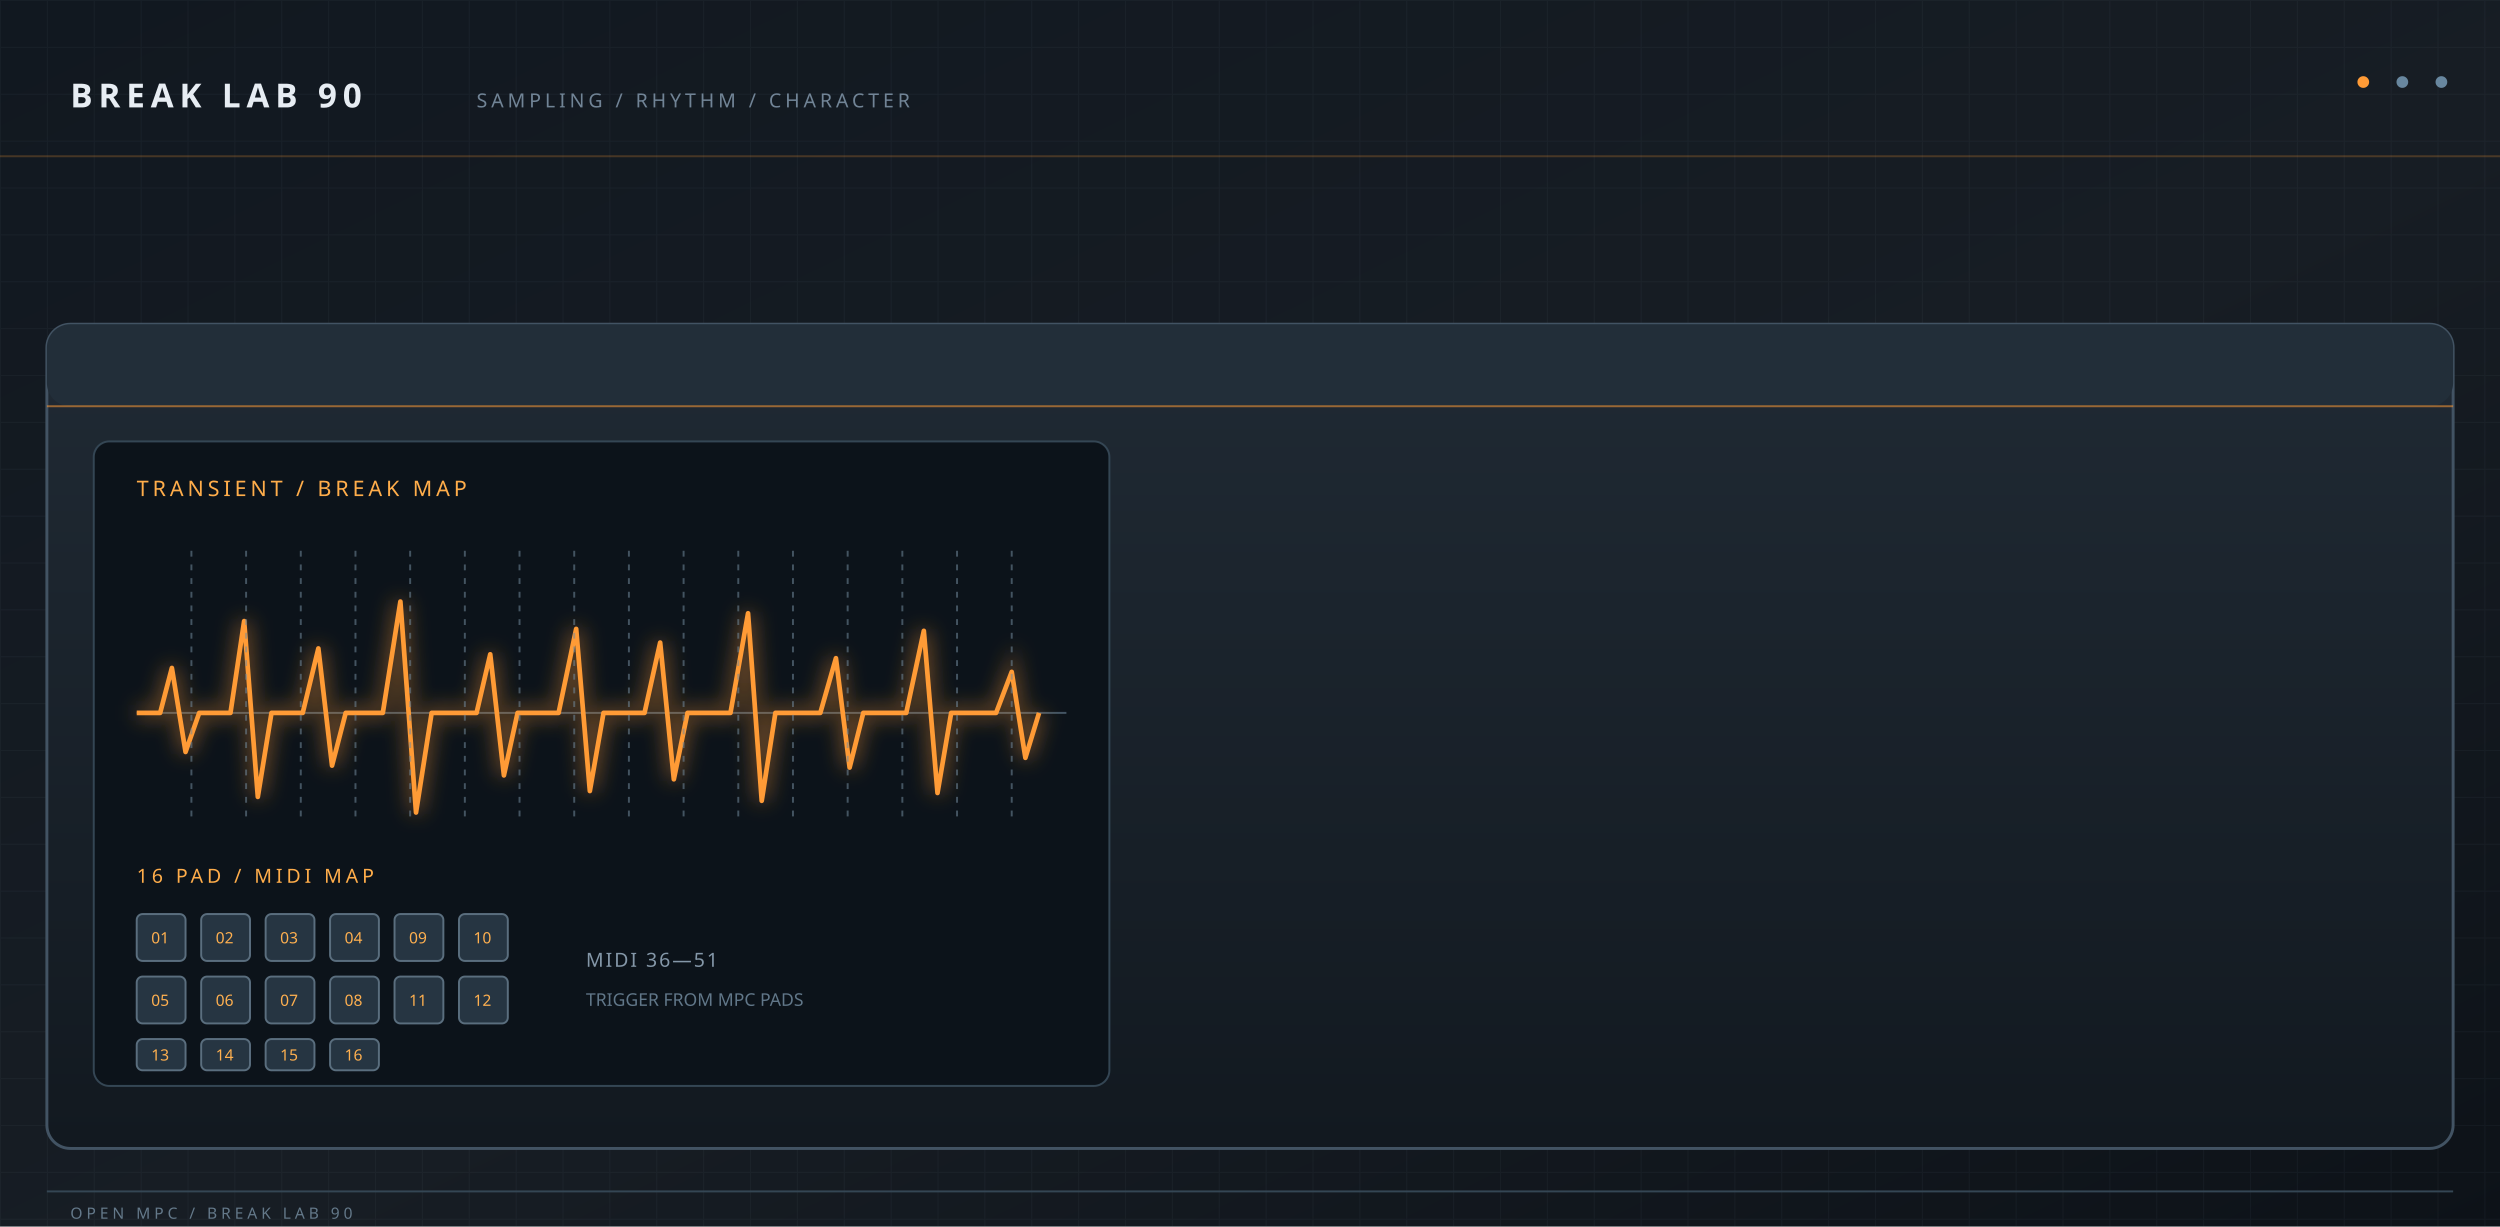
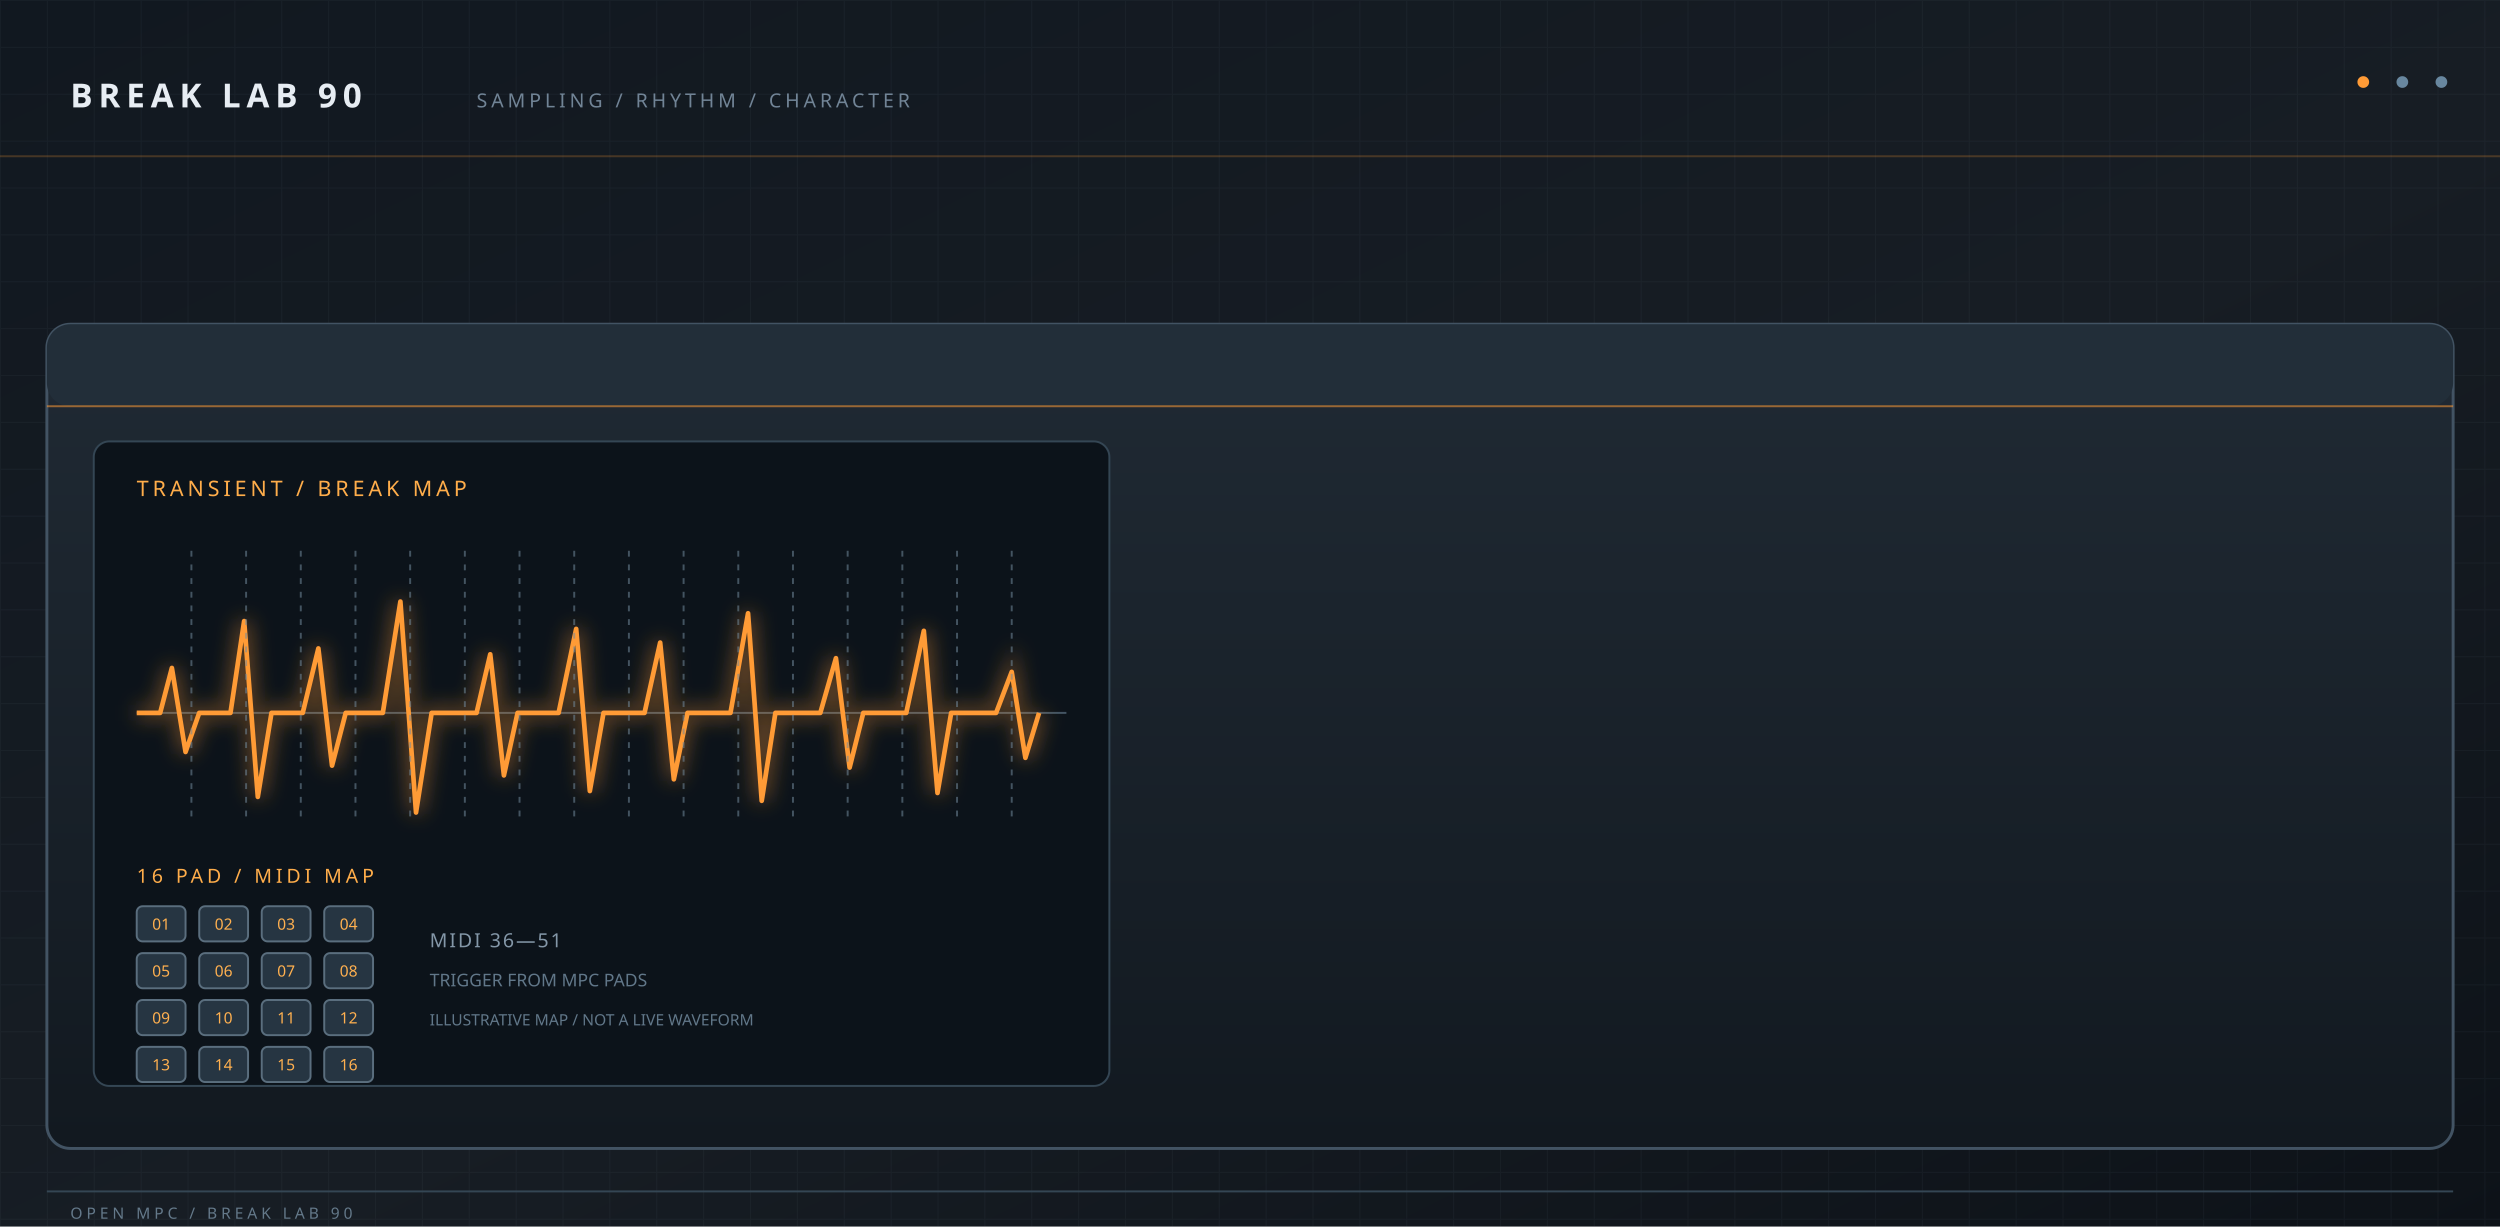
<svg xmlns="http://www.w3.org/2000/svg" width="1280" height="628" viewBox="0 0 1280 628">
  <defs>
    <linearGradient id="bg" x1="0" y1="0" x2="1" y2="1">
      <stop offset="0" stop-color="#111820" />
      <stop offset=".55" stop-color="#171d24" />
      <stop offset="1" stop-color="#0d1218" />
    </linearGradient>
    <linearGradient id="panel" x1="0" y1="0" x2="0" y2="1">
      <stop offset="0" stop-color="#202a34" />
      <stop offset="1" stop-color="#121920" />
    </linearGradient>
    <linearGradient id="amber" x1="0" y1="0" x2="1" y2="0">
      <stop stop-color="#ffb44c" />
      <stop offset="1" stop-color="#d56b24" />
    </linearGradient>
    <pattern id="grid" width="24" height="24" patternUnits="userSpaceOnUse">
      <path d="M24 0H0V24" fill="none" stroke="#8ba0b3" stroke-opacity=".055" />
    </pattern>
    <filter id="glow">
      <feGaussianBlur stdDeviation="5" />
    </filter>
  </defs>
  <rect width="1280" height="628" fill="url(#bg)" />
  <rect width="1280" height="628" fill="url(#grid)" />
  <path d="M0 80H1280" stroke="#ff9b36" stroke-opacity=".22" />
  <path d="M24 82H330" stroke="url(#amber)" stroke-width="3" />
  <circle cx="1210" cy="42" r="3" fill="#ff9b36" />
  <circle cx="1230" cy="42" r="3" fill="#68879f" />
  <circle cx="1250" cy="42" r="3" fill="#68879f" />
  <text x="36" y="55" fill="#e7edf3" font-family="sans-serif" font-size="17" font-weight="700" letter-spacing="3">BREAK LAB 90</text>
  <text x="244" y="55" fill="#718496" font-family="sans-serif" font-size="10" letter-spacing="2">SAMPLING / RHYTHM / CHARACTER</text>
  <rect x="24" y="166" width="1232" height="422" rx="12" fill="url(#panel)" stroke="#425363" stroke-width="1.5" />
  <rect x="24" y="166" width="1232" height="42" rx="12" fill="#222e39" />
  <path d="M24 208H1256" stroke="#ff9b36" stroke-opacity=".55" />
  <rect x="48" y="226" width="520" height="330" rx="8" fill="#0c131a" stroke="#344654" />
  <text x="70" y="254" fill="#ffad4a" font-family="sans-serif" font-size="11" letter-spacing="2">TRANSIENT / BREAK MAP</text>
  <path d="M70 365H546" stroke="#435564" />
  <path d="M70 365 L82 365 L88 342 L95 385 L102 365 L118 365 L125 318 L132 408 L139 365 L155 365 L163 332 L170 392 L177 365 L196 365 L205 308 L213 416 L221 365 L244 365 L251 335 L258 397 L265 365 L286 365 L295 322 L302 405 L309 365 L330 365 L338 329 L345 399 L352 365 L374 365 L383 314 L390 410 L397 365 L420 365 L428 337 L435 393 L442 365 L464 365 L473 323 L480 406 L487 365 L510 365 L518 344 L525 388 L532 365" fill="none" stroke="#ff9b36" stroke-width="2.4" stroke-linejoin="round" />
  <path d="M70 365 L82 365 L88 342 L95 385 L102 365 L118 365 L125 318 L132 408 L139 365 L155 365 L163 332 L170 392 L177 365 L196 365 L205 308 L213 416 L221 365 L244 365 L251 335 L258 397 L265 365 L286 365 L295 322 L302 405 L309 365 L330 365 L338 329 L345 399 L352 365 L374 365 L383 314 L390 410 L397 365 L420 365 L428 337 L435 393 L442 365 L464 365 L473 323 L480 406 L487 365 L510 365 L518 344 L525 388 L532 365" fill="none" stroke="#ff9b36" stroke-opacity=".35" stroke-width="7" filter="url(#glow)" />
  <g stroke="#71899b" stroke-opacity=".55" stroke-dasharray="3 4">
    <path d="M98 282V420" />
    <path d="M126 282V420" />
    <path d="M154 282V420" />
    <path d="M182 282V420" />
    <path d="M210 282V420" />
    <path d="M238 282V420" />
    <path d="M266 282V420" />
    <path d="M294 282V420" />
    <path d="M322 282V420" />
    <path d="M350 282V420" />
    <path d="M378 282V420" />
    <path d="M406 282V420" />
    <path d="M434 282V420" />
    <path d="M462 282V420" />
    <path d="M490 282V420" />
    <path d="M518 282V420" />
  </g>
  <text x="70" y="452" fill="#ffad4a" font-family="sans-serif" font-size="10" letter-spacing="2">16 PAD / MIDI MAP</text>
  <g fill="#263542" stroke="#5a6e7e" stroke-width="1">
-     <rect x="70" y="468" width="25" height="24" rx="3" />
-     <rect x="103" y="468" width="25" height="24" rx="3" />
-     <rect x="136" y="468" width="25" height="24" rx="3" />
-     <rect x="169" y="468" width="25" height="24" rx="3" />
-     <rect x="70" y="500" width="25" height="24" rx="3" />
-     <rect x="103" y="500" width="25" height="24" rx="3" />
-     <rect x="136" y="500" width="25" height="24" rx="3" />
-     <rect x="169" y="500" width="25" height="24" rx="3" />
-     <rect x="70" y="532" width="25" height="16" rx="3" />
-     <rect x="103" y="532" width="25" height="16" rx="3" />
-     <rect x="136" y="532" width="25" height="16" rx="3" />
-     <rect x="169" y="532" width="25" height="16" rx="3" />
-     <rect x="202" y="468" width="25" height="24" rx="3" />
-     <rect x="235" y="468" width="25" height="24" rx="3" />
-     <rect x="202" y="500" width="25" height="24" rx="3" />
-     <rect x="235" y="500" width="25" height="24" rx="3" />
+     <rect x="70" y="464" width="25" height="18" rx="3" />
+     <rect x="102" y="464" width="25" height="18" rx="3" />
+     <rect x="134" y="464" width="25" height="18" rx="3" />
+     <rect x="166" y="464" width="25" height="18" rx="3" />
+     <rect x="70" y="488" width="25" height="18" rx="3" />
+     <rect x="102" y="488" width="25" height="18" rx="3" />
+     <rect x="134" y="488" width="25" height="18" rx="3" />
+     <rect x="166" y="488" width="25" height="18" rx="3" />
+     <rect x="70" y="512" width="25" height="18" rx="3" />
+     <rect x="102" y="512" width="25" height="18" rx="3" />
+     <rect x="134" y="512" width="25" height="18" rx="3" />
+     <rect x="166" y="512" width="25" height="18" rx="3" />
+     <rect x="70" y="536" width="25" height="18" rx="3" />
+     <rect x="102" y="536" width="25" height="18" rx="3" />
+     <rect x="134" y="536" width="25" height="18" rx="3" />
+     <rect x="166" y="536" width="25" height="18" rx="3" />
  </g>
  <g fill="#ffb04f" font-family="sans-serif" font-size="8" text-anchor="middle">
-     <text x="82" y="483">01</text>
-     <text x="115" y="483">02</text>
-     <text x="148" y="483">03</text>
-     <text x="181" y="483">04</text>
-     <text x="82" y="515">05</text>
-     <text x="115" y="515">06</text>
-     <text x="148" y="515">07</text>
-     <text x="181" y="515">08</text>
-     <text x="214" y="483">09</text>
-     <text x="247" y="483">10</text>
-     <text x="214" y="515">11</text>
-     <text x="247" y="515">12</text>
-     <text x="82" y="543">13</text>
-     <text x="115" y="543">14</text>
-     <text x="148" y="543">15</text>
-     <text x="181" y="543">16</text>
+     <text x="82.5" y="476">01</text>
+     <text x="114.5" y="476">02</text>
+     <text x="146.5" y="476">03</text>
+     <text x="178.5" y="476">04</text>
+     <text x="82.5" y="500">05</text>
+     <text x="114.5" y="500">06</text>
+     <text x="146.5" y="500">07</text>
+     <text x="178.5" y="500">08</text>
+     <text x="82.5" y="524">09</text>
+     <text x="114.5" y="524">10</text>
+     <text x="146.5" y="524">11</text>
+     <text x="178.5" y="524">12</text>
+     <text x="82.5" y="548">13</text>
+     <text x="114.5" y="548">14</text>
+     <text x="146.5" y="548">15</text>
+     <text x="178.5" y="548">16</text>
  </g>
-   <text x="300" y="495" fill="#8497a8" font-family="sans-serif" font-size="10" letter-spacing="1">MIDI 36—51</text>
-   <text x="300" y="515" fill="#617789" font-family="sans-serif" font-size="9">TRIGGER FROM MPC PADS</text>
+   <text x="220" y="485" fill="#8497a8" font-family="sans-serif" font-size="10" letter-spacing="1">MIDI 36—51</text>
+   <text x="220" y="505" fill="#617789" font-family="sans-serif" font-size="9">TRIGGER FROM MPC PADS</text>
+   <text x="220" y="525" fill="#617789" font-family="sans-serif" font-size="8">ILLUSTRATIVE MAP / NOT A LIVE WAVEFORM</text>
  <path d="M24 610H1256" stroke="#344654" />
  <text x="36" y="624" fill="#64798a" font-family="sans-serif" font-size="8" letter-spacing="2">OPEN MPC / BREAK LAB 90</text>
</svg>
